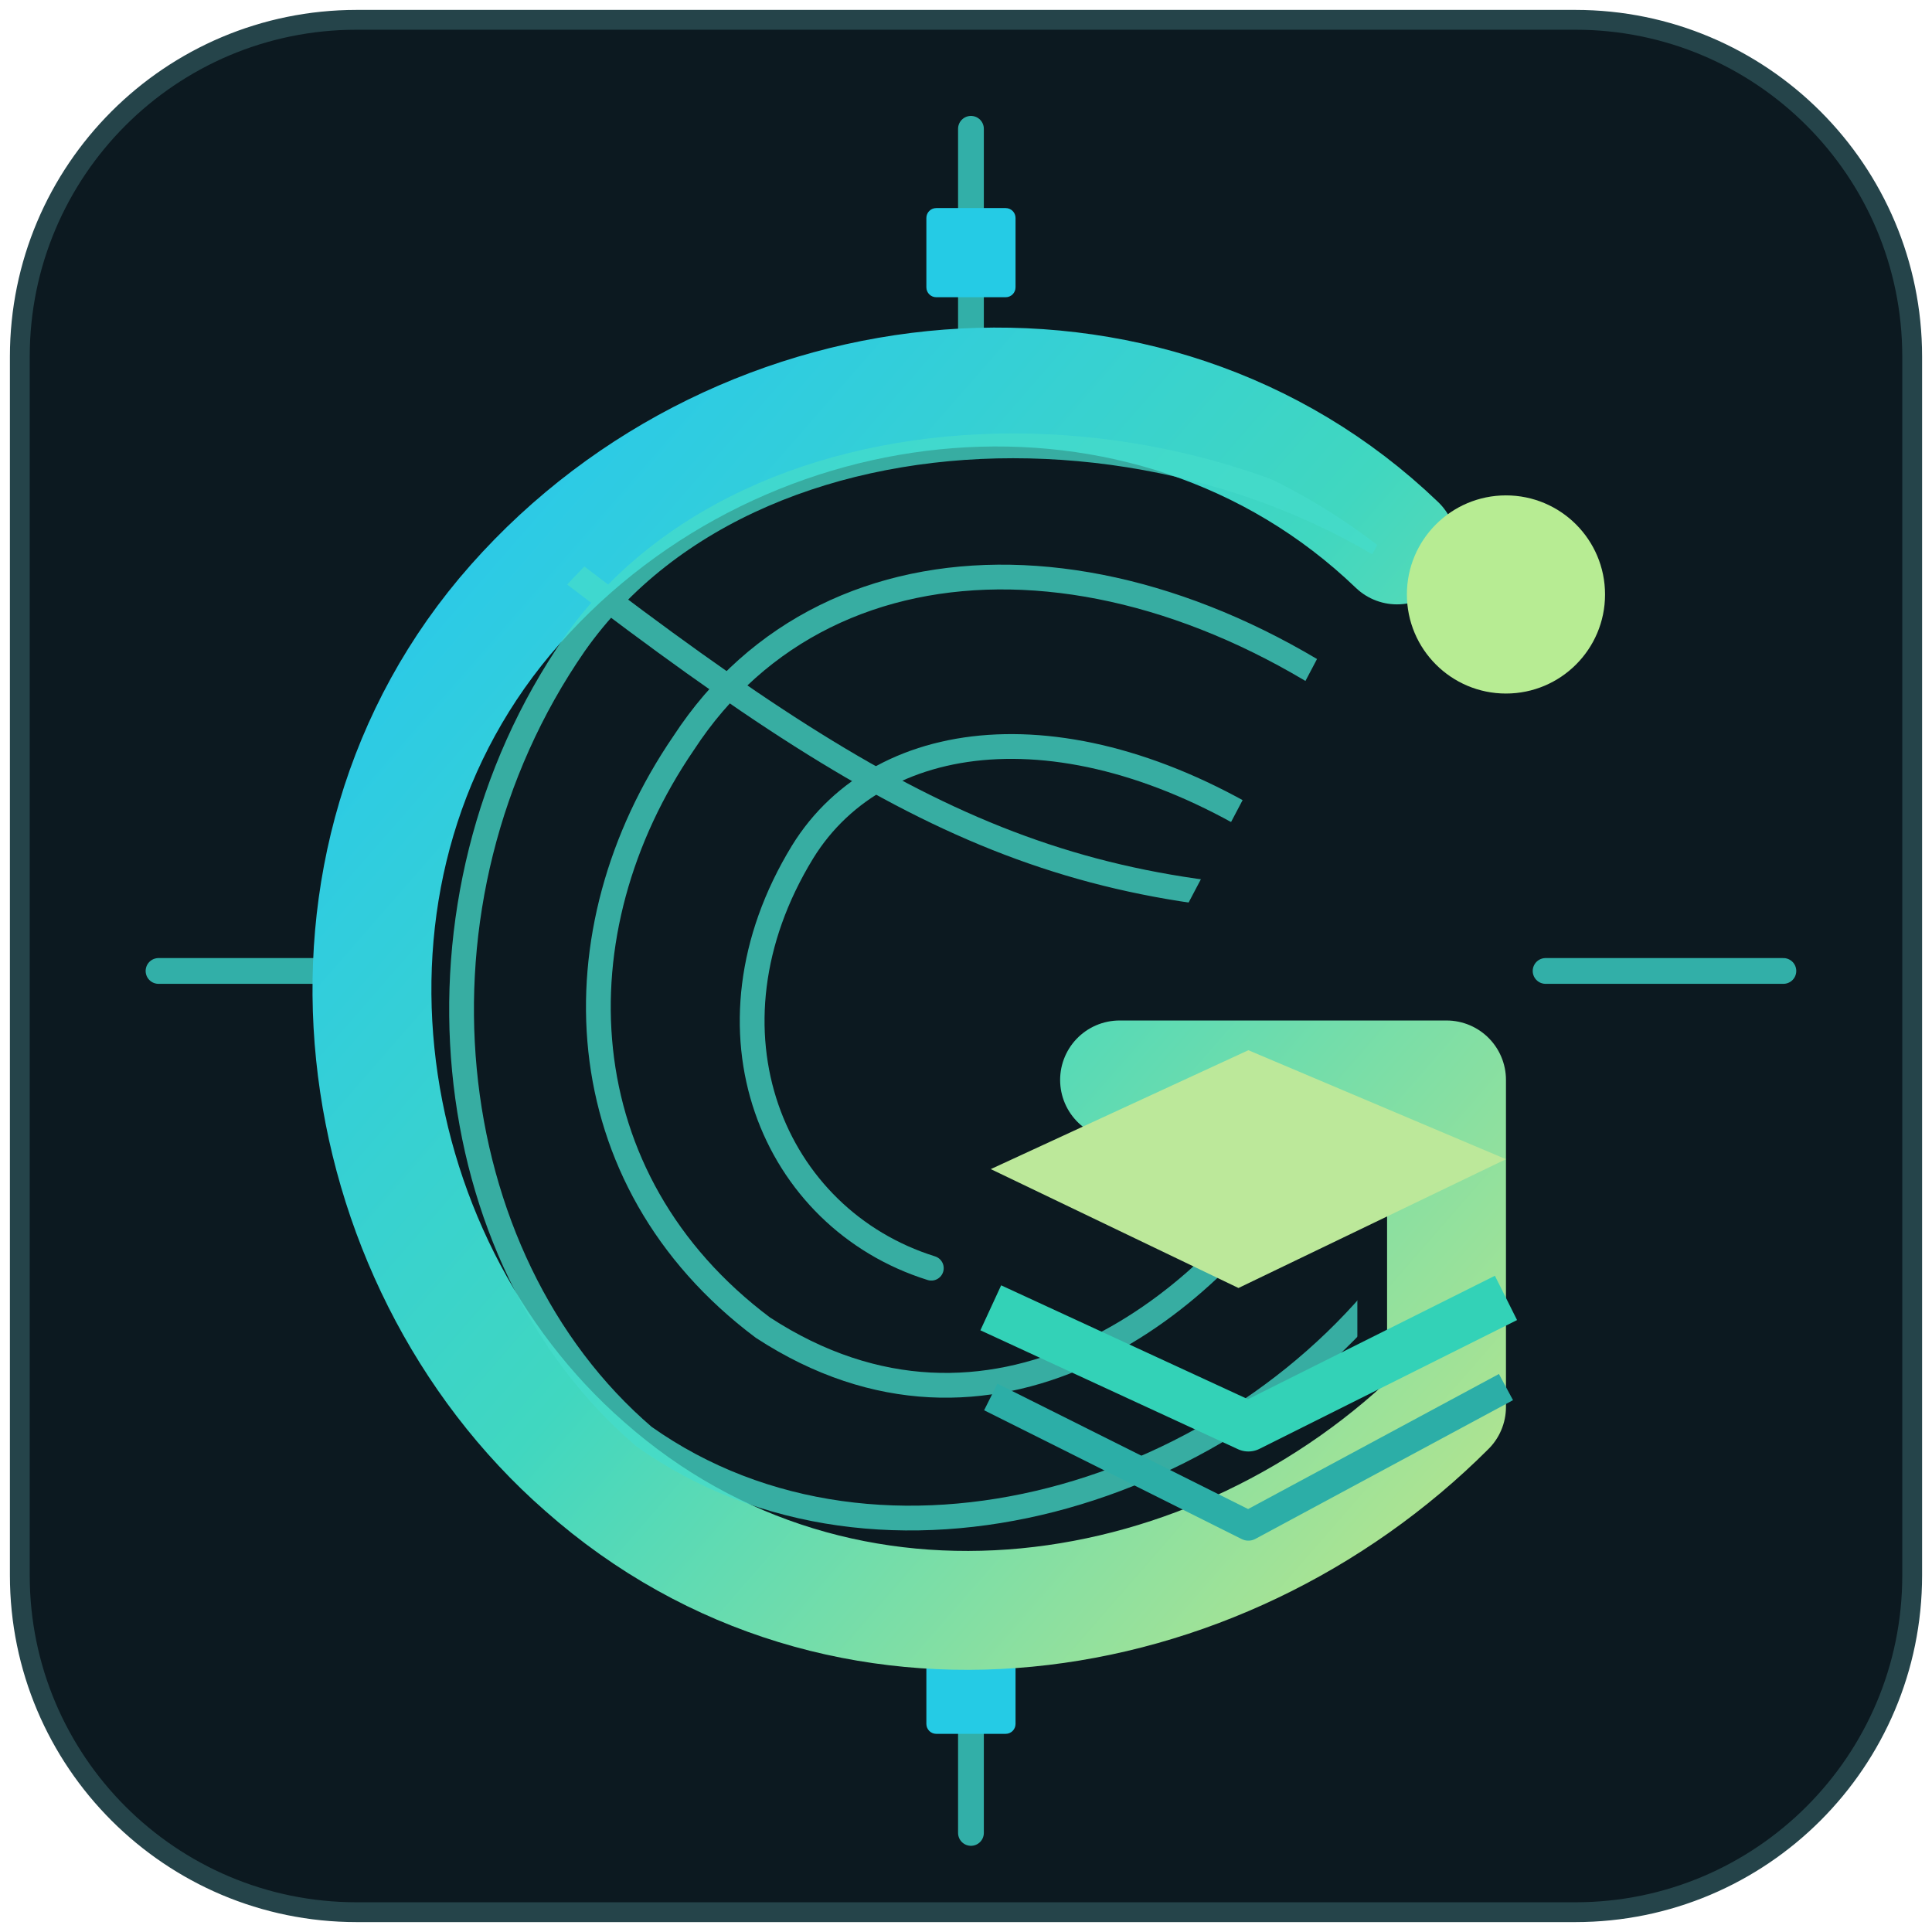
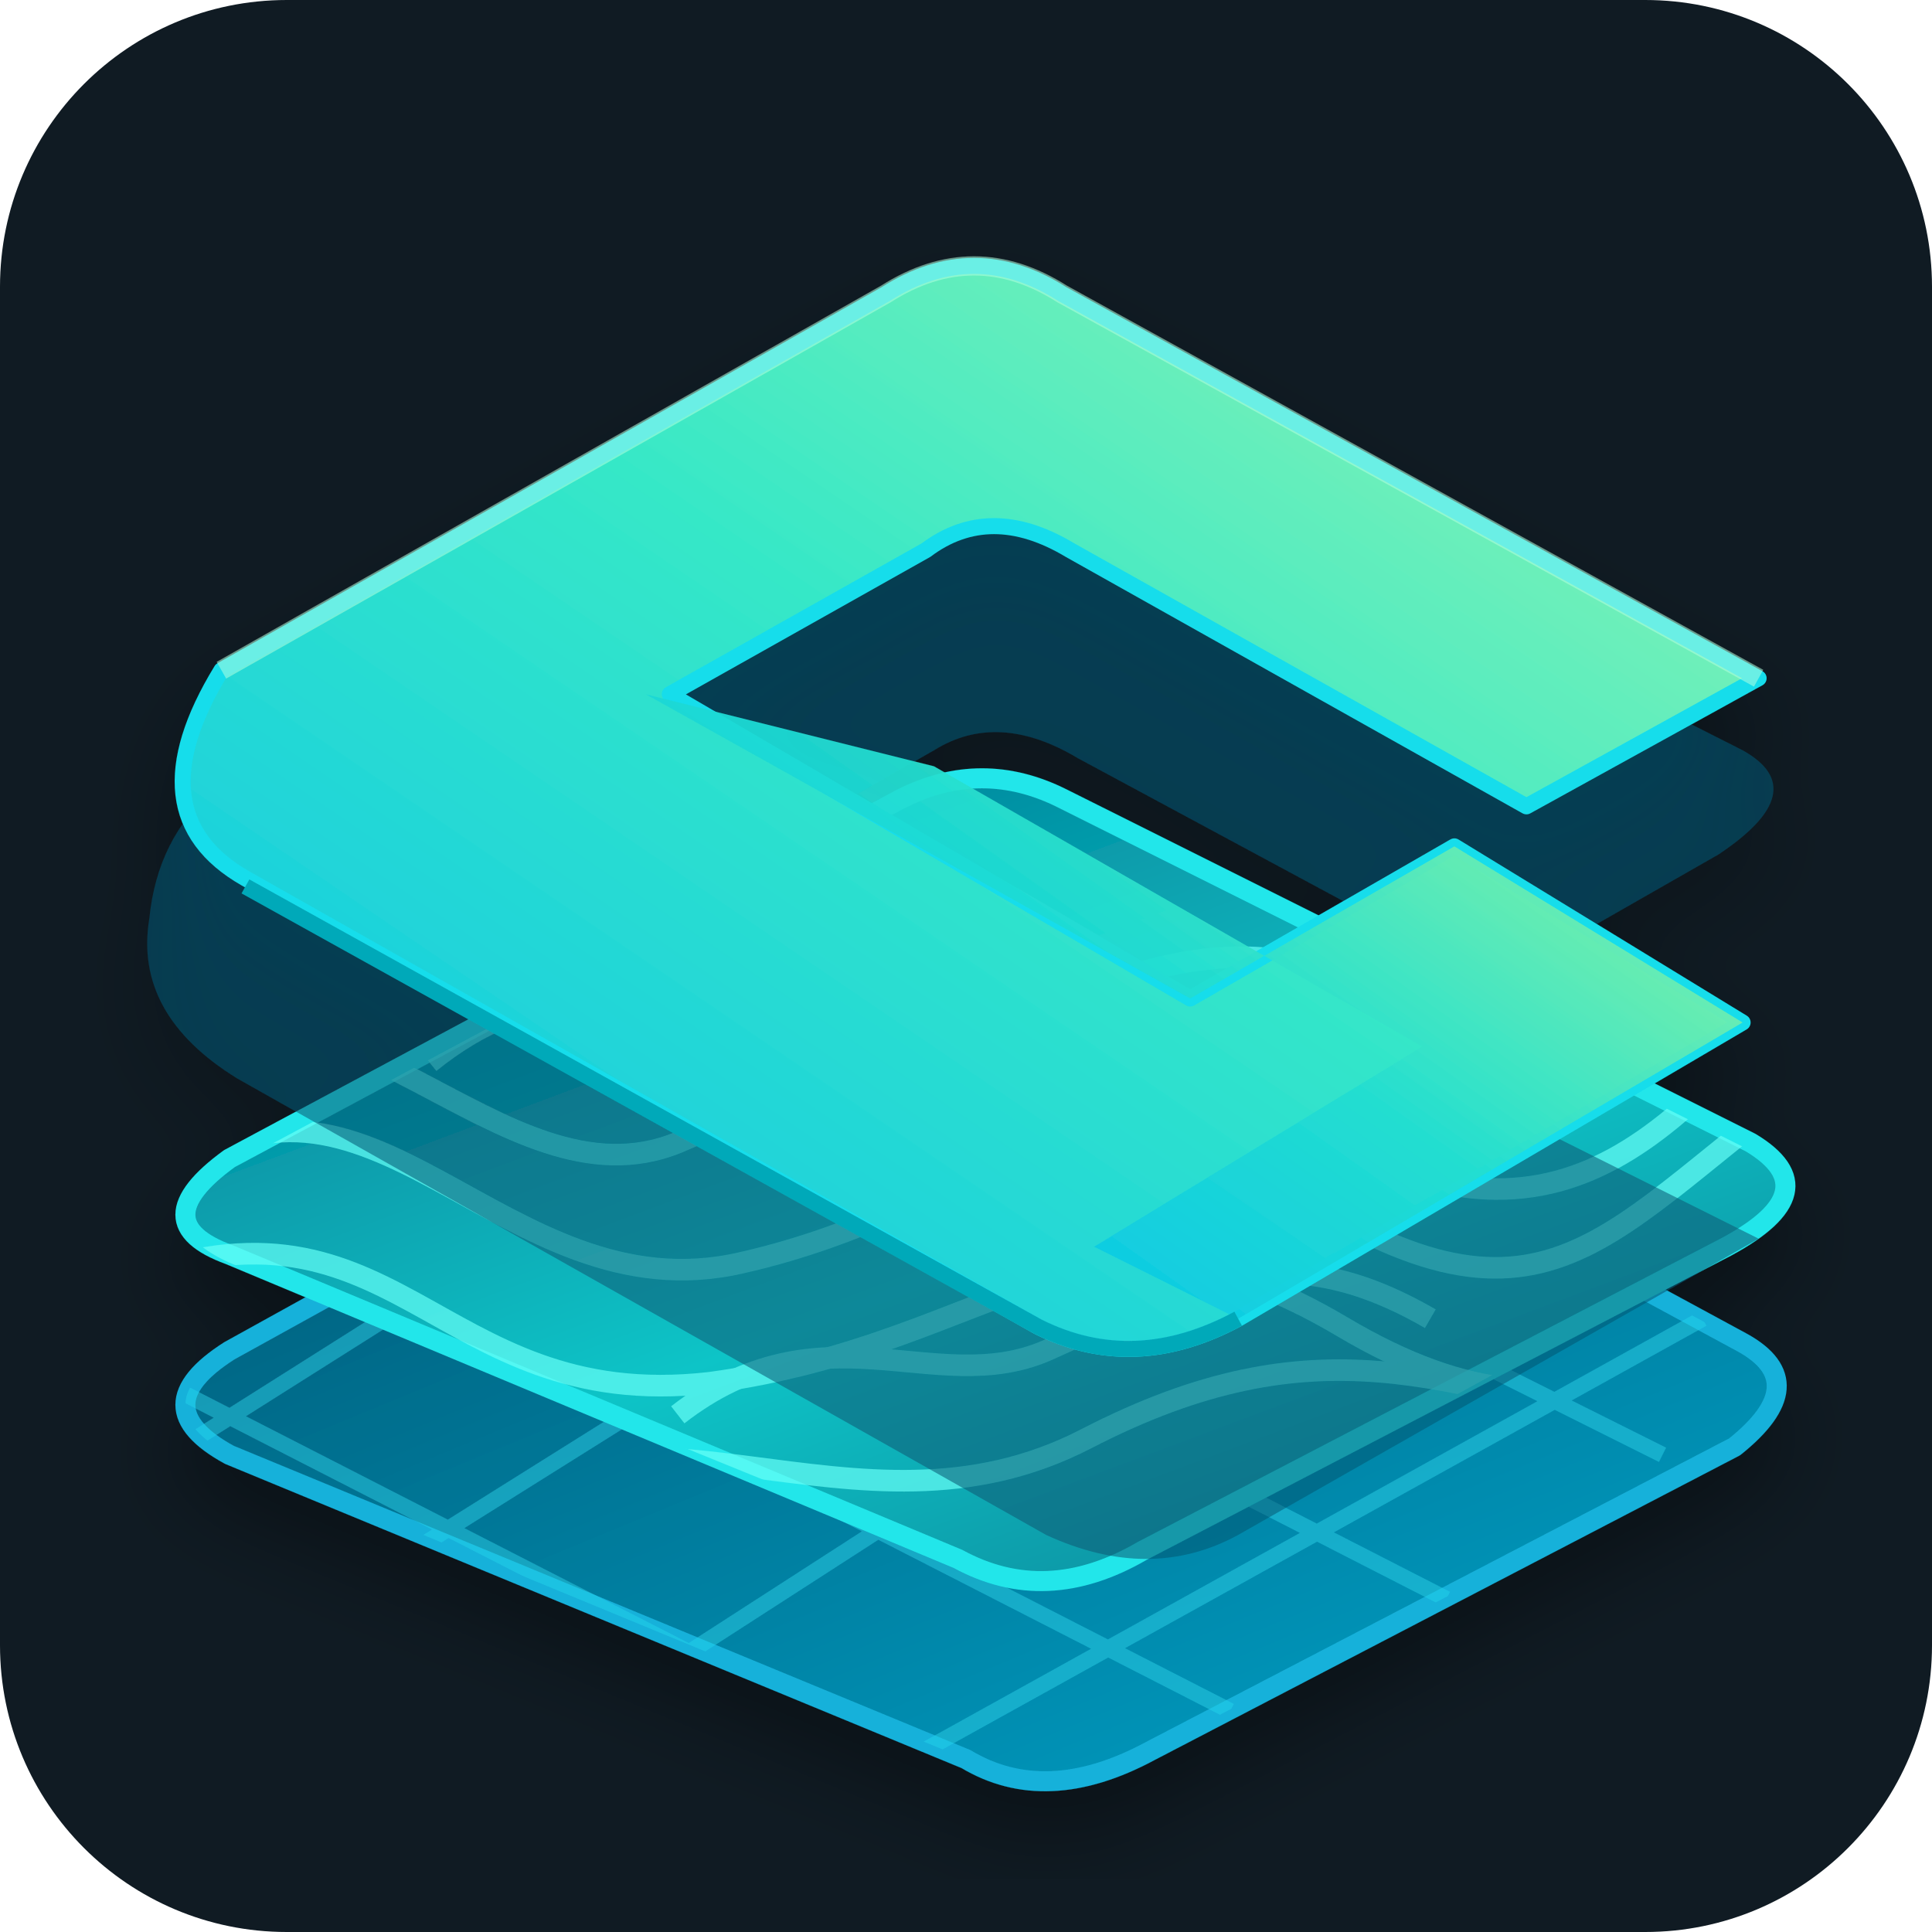
- <svg xmlns="http://www.w3.org/2000/svg" viewBox="0 0 195 195" role="img" aria-labelledby="title">
-   <rect x="2" y="2" width="191" height="191" rx="34" fill="#0C1920" stroke="#25444A" stroke-width="2" />
-   <defs>
-     <linearGradient id="g0" x1="0" x2="1" y1="0" y2="1">
-       <stop stop-color="#26C6F2" />
-       <stop offset=".5" stop-color="#40D7C0" />
-       <stop offset="1" stop-color="#B8E58D" />
-     </linearGradient>
-     <linearGradient id="g1" x1="0" x2="1" y1="0" y2="1">
-       <stop stop-color="#82F4BC" />
-       <stop offset="1" stop-color="#14BBAE" />
-     </linearGradient>
-     <clipPath id="cl">
-       <path d="M130 47 C104 27 64 29 45 55 C27 79 31 115 51 135 C72 155 110 151 128 129 L128 102 L101 102" />
-     </clipPath>
-   </defs>
-   <g transform="translate(9,8)">
-     <path d="M89 5V26M89 153v24M7 90h25M147 90h24" stroke="#3CD5CB" stroke-width="2.6" stroke-linecap="round" opacity=".8" />
-     <rect x="84.5" y="13" width="9" height="9" rx="1" fill="#25CBE5" />
-     <rect x="84.5" y="158" width="9" height="9" rx="1" fill="#25CBE5" />
-     <path d="M132 47 C107 23 66 27 43 53 C20 79 26 119 50 140 C76 163 114 157 137 134 L137 101 L104 101" fill="none" stroke="url(#g0)" stroke-width="12" stroke-linejoin="round" stroke-linecap="round" />
-     <g clip-path="url(#cl)" fill="none" stroke="#45DCCB" stroke-width="2.5" stroke-linecap="round" opacity=".76">
-       <path d="M145 47 C117 14 61 14 31 48 C2 80 9 135 42 154 C79 181 126 160 148 131" />
-       <path d="M142 56 C117 31 68 30 49 57 C31 83 35 119 56 137 C80 154 116 143 133 119" />
-       <path d="M135 68 C108 45 75 44 60 67 C47 86 48 111 68 126 C91 141 113 124 122 109" />
-       <path d="M121 77 C100 63 80 65 72 78 C61 96 69 115 85 120" />
-       <path d="M49 50 C83 76 100 84 135 83" />
+ <svg xmlns="http://www.w3.org/2000/svg" width="256" height="256" viewBox="0 0 256 256" role="img" aria-labelledby="title desc">
+   <rect width="256" height="256" rx="38" fill="#101B23" />
+   <svg x="6" y="5" width="244" height="244" viewBox="0 0 230 230">
+     <defs>
+       <linearGradient id="cyanlime" x1="0%" y1="80%" x2="100%" y2="0%">
+         <stop stop-color="#00BDF0" />
+         <stop offset=".48" stop-color="#23DED0" />
+         <stop offset="1" stop-color="#B2FC92" />
+       </linearGradient>
+       <linearGradient id="top" x1="0%" y1="100%" x2="100%" y2="0%">
+         <stop stop-color="#0BC2EA" />
+         <stop offset=".55" stop-color="#36E8C7" />
+         <stop offset="1" stop-color="#9AF5AF" />
+       </linearGradient>
+       <linearGradient id="middle" x1="15%" y1="5%" x2="85%" y2="100%">
+         <stop stop-color="#007C95" />
+         <stop offset=".55" stop-color="#0FC4C7" />
+         <stop offset="1" stop-color="#0C8599" />
+       </linearGradient>
+       <linearGradient id="base" x1="0%" y1="0%" x2="80%" y2="100%">
+         <stop stop-color="#08526E" />
+         <stop offset="1" stop-color="#009BC0" />
+       </linearGradient>
+       <linearGradient id="label" x1="0%" x2="100%">
+         <stop stop-color="#14D8F1" />
+         <stop offset="1" stop-color="#21E6BC" />
+       </linearGradient>
+       <filter id="drop" x="-30%" y="-45%" width="160%" height="190%">
+         <feGaussianBlur in="SourceAlpha" stdDeviation="5" />
+         <feOffset dy="6" />
+         <feComponentTransfer>
+           <feFuncA type="linear" slope=".32" />
+         </feComponentTransfer>
+         <feMerge>
+           <feMergeNode />
+           <feMergeNode in="SourceGraphic" />
+         </feMerge>
+       </filter>
+       <clipPath id="clipGrid">
+         <path d="M23 164 L108 117 Q118 113 127 117 L212 163 Q221 168 211 176 L138 214 Q125 221 115 215 L23 177 Q12 171 23 164Z" />
+       </clipPath>
+       <clipPath id="clipTopo">
+         <path d="M23 141 L107 96 Q117 90 127 96 L213 139 Q223 144 210 151 L137 191 Q125 196 114 190 L23 153 Q12 148 23 141Z" />
+       </clipPath>
+     </defs>
+     <g filter="url(#drop)" stroke-linejoin="round">
+       <path d="M23 164 L108 117 Q118 113 127 117 L212 163 Q221 168 211 176 L138 214 Q125 221 115 215 L23 177 Q12 171 23 164Z" fill="url(#base)" stroke="#16B1DA" stroke-width="2.5" />
+       <g clip-path="url(#clipGrid)" stroke="#27D5EC" stroke-width="2" opacity=".46">
+         <path d="M3 162L126 225M25 146L148 209M52 132L175 195M80 116L202 177M107 102L230 165M-5 190L120 111M22 204L148 125M52 220L176 140M88 226L207 160M123 234L238 174" fill="none" />
+       </g>
+       <path d="M23 140 L107 95 Q117 90 127 95 L213 138 Q223 144 210 151 L137 189 Q125 196 114 190 L23 152 Q12 148 23 140Z" fill="url(#middle)" stroke="#24E6EA" stroke-width="2.5" />
+       <g clip-path="url(#clipTopo)" fill="none" stroke="#65FFF6" stroke-width="2.7" opacity=".7">
+         <path d="M14 128C36 112 57 147 79 138C112 124 121 113 156 135S205 133 223 115" />
+         <path d="M15 143C40 122 57 160 87 153C118 146 127 127 159 146S197 145 228 125" />
+         <path d="M8 156C44 141 48 172 83 168C120 163 130 142 162 161S208 161 231 141" />
+         <path d="M48 185C74 166 101 190 130 175S175 168 201 174" />
+         <path d="M48 128C74 107 95 135 123 122S161 116 178 125" />
+         <path d="M79 172c18-14 32-2 46-8 18-8 29-15 48-4" />
+       </g>
+       <path d="M21 87 L108 38 Q118 33 127 39 L212 82 Q221 87 209 95 L181 111 L129 83 Q119 77 111 82 L76 102 L152 141 L180 126 L214 143 L149 180 Q138 186 125 180 L24 123 Q11 115 13 103 Q14 93 21 87Z" fill="#065773" opacity=".55" transform="translate(0,7)" />
+       <path d="M22 79 L105 32 Q116 25 127 32 L214 80 L185 96 L128 64 Q118 58 110 64 L78 82 L143 120 L176 101 L212 123 L149 160 Q136 167 124 161 L25 105 Q11 97 22 79Z" fill="url(#top)" stroke="#16DDEB" stroke-width="2" />
+       <path d="M75 82 L143 120 L176 101 L212 123 L149 160 L131 151 L172 126 L111 91Z" fill="url(#cyanlime)" opacity=".94" />
+       <path d="M22 79L105 32Q116 25 127 32L214 80" fill="none" stroke="#B2FFE0" stroke-width="2.4" opacity=".54" />
+       <path d="M25 106L124 161Q136 167 149 160" fill="none" stroke="#05A9B9" stroke-width="2" />
    </g>
-     <path d="M91 110L117 98L143 109L116 122Z" fill="#BCE89A" />
-     <path d="M91 124L117 136L143 123" fill="none" stroke="#33D2B7" stroke-width="5" stroke-linejoin="round" />
-     <path d="M91 133L117 146L143 132" fill="none" stroke="#2CAEA7" stroke-width="3" stroke-linejoin="round" />
-     <circle cx="143" cy="52" r="10" fill="#B7EC93" />
-   </g>
+   </svg>
</svg>
